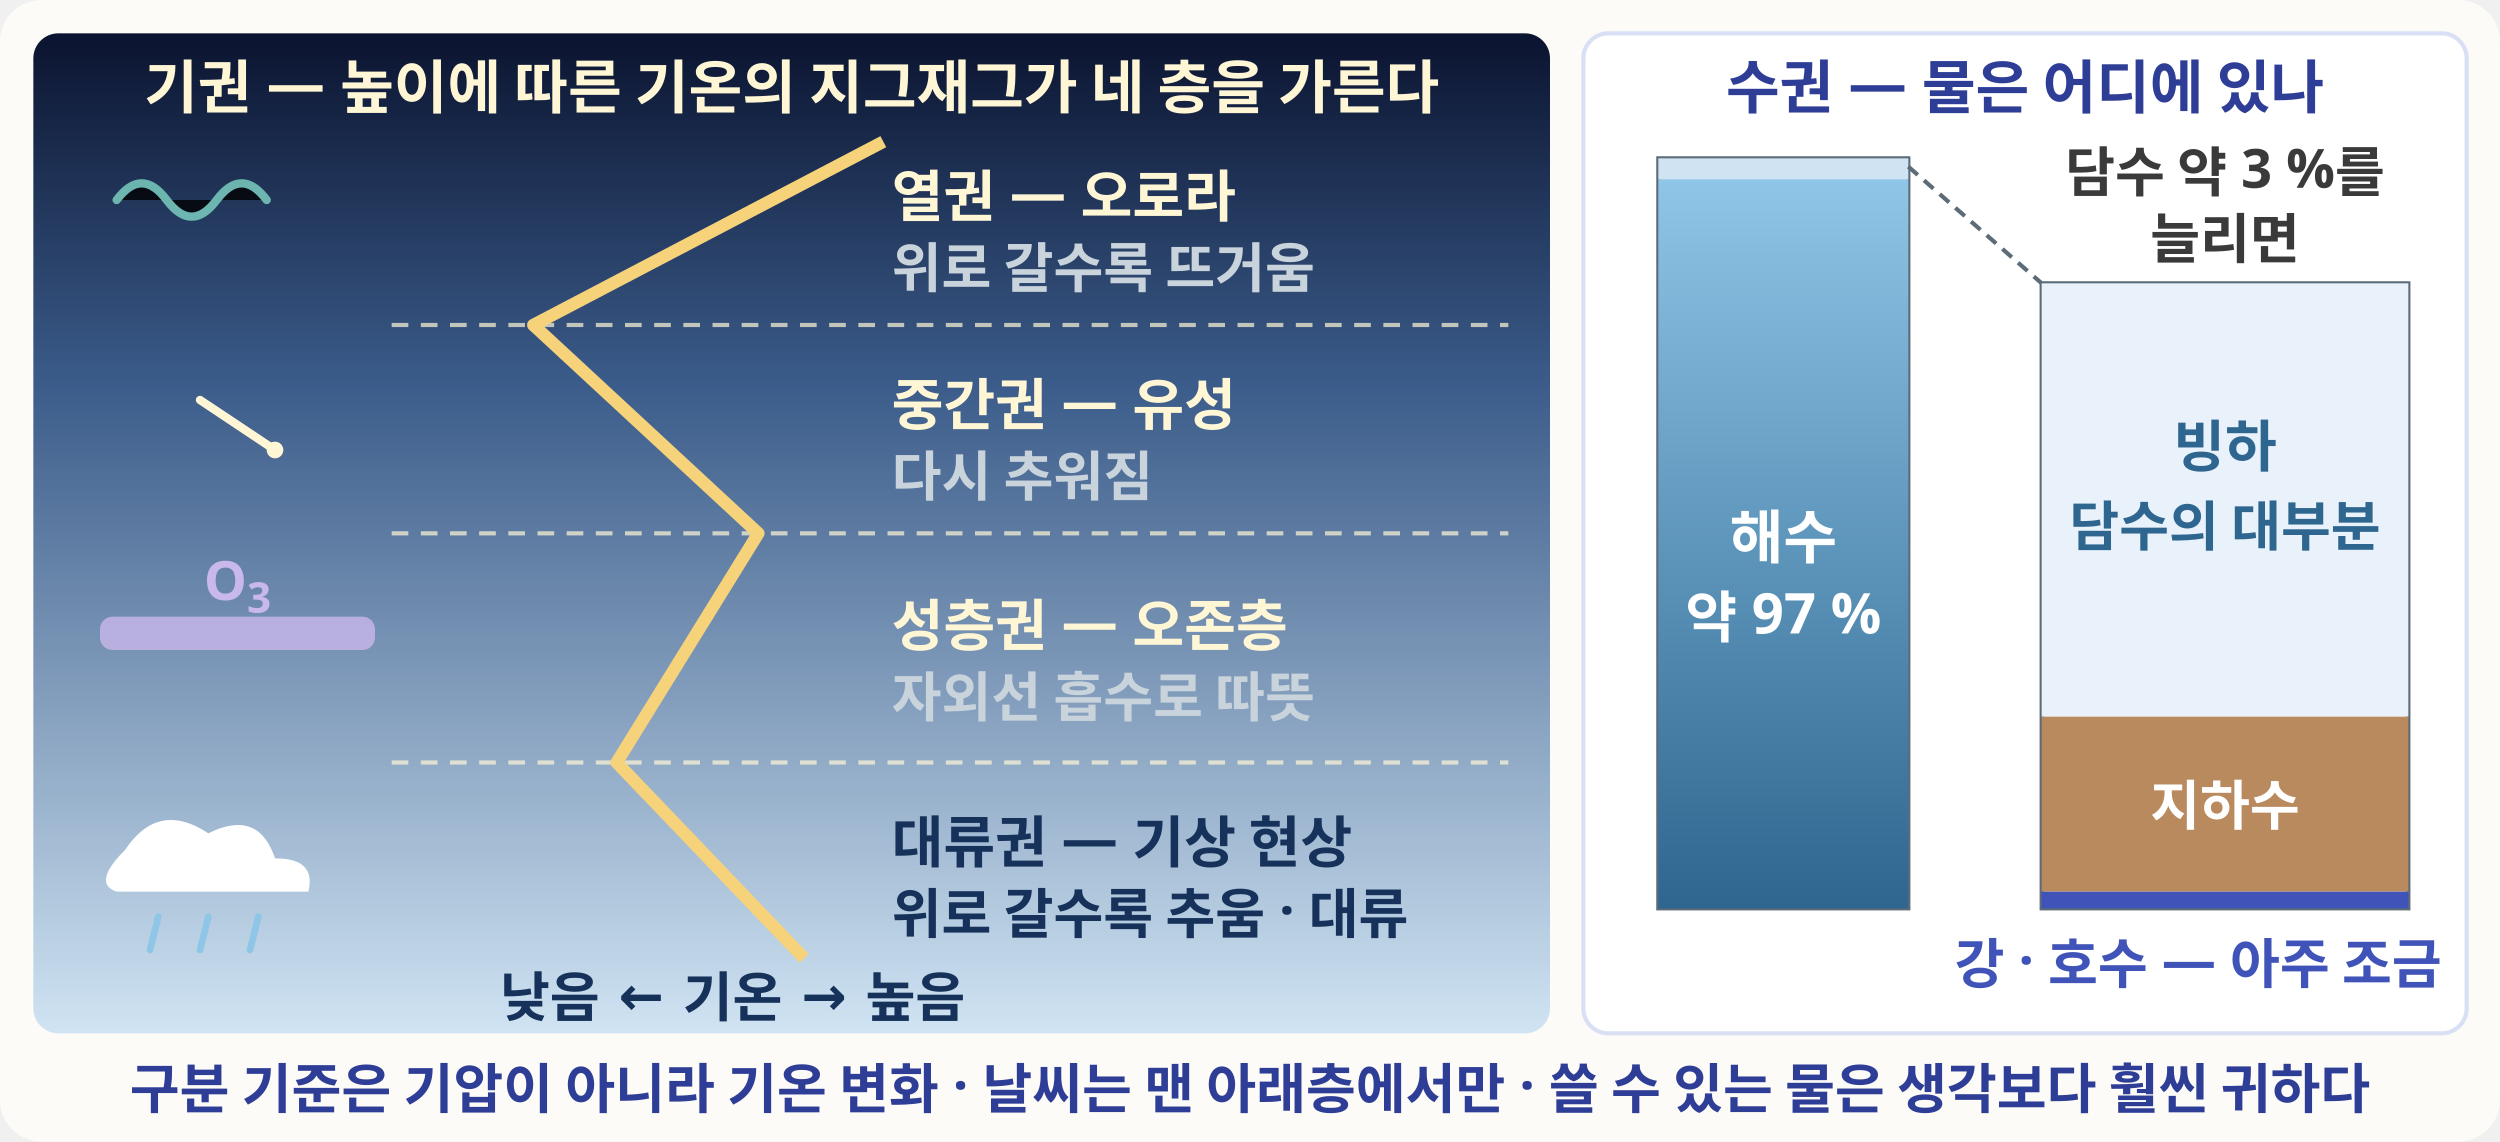
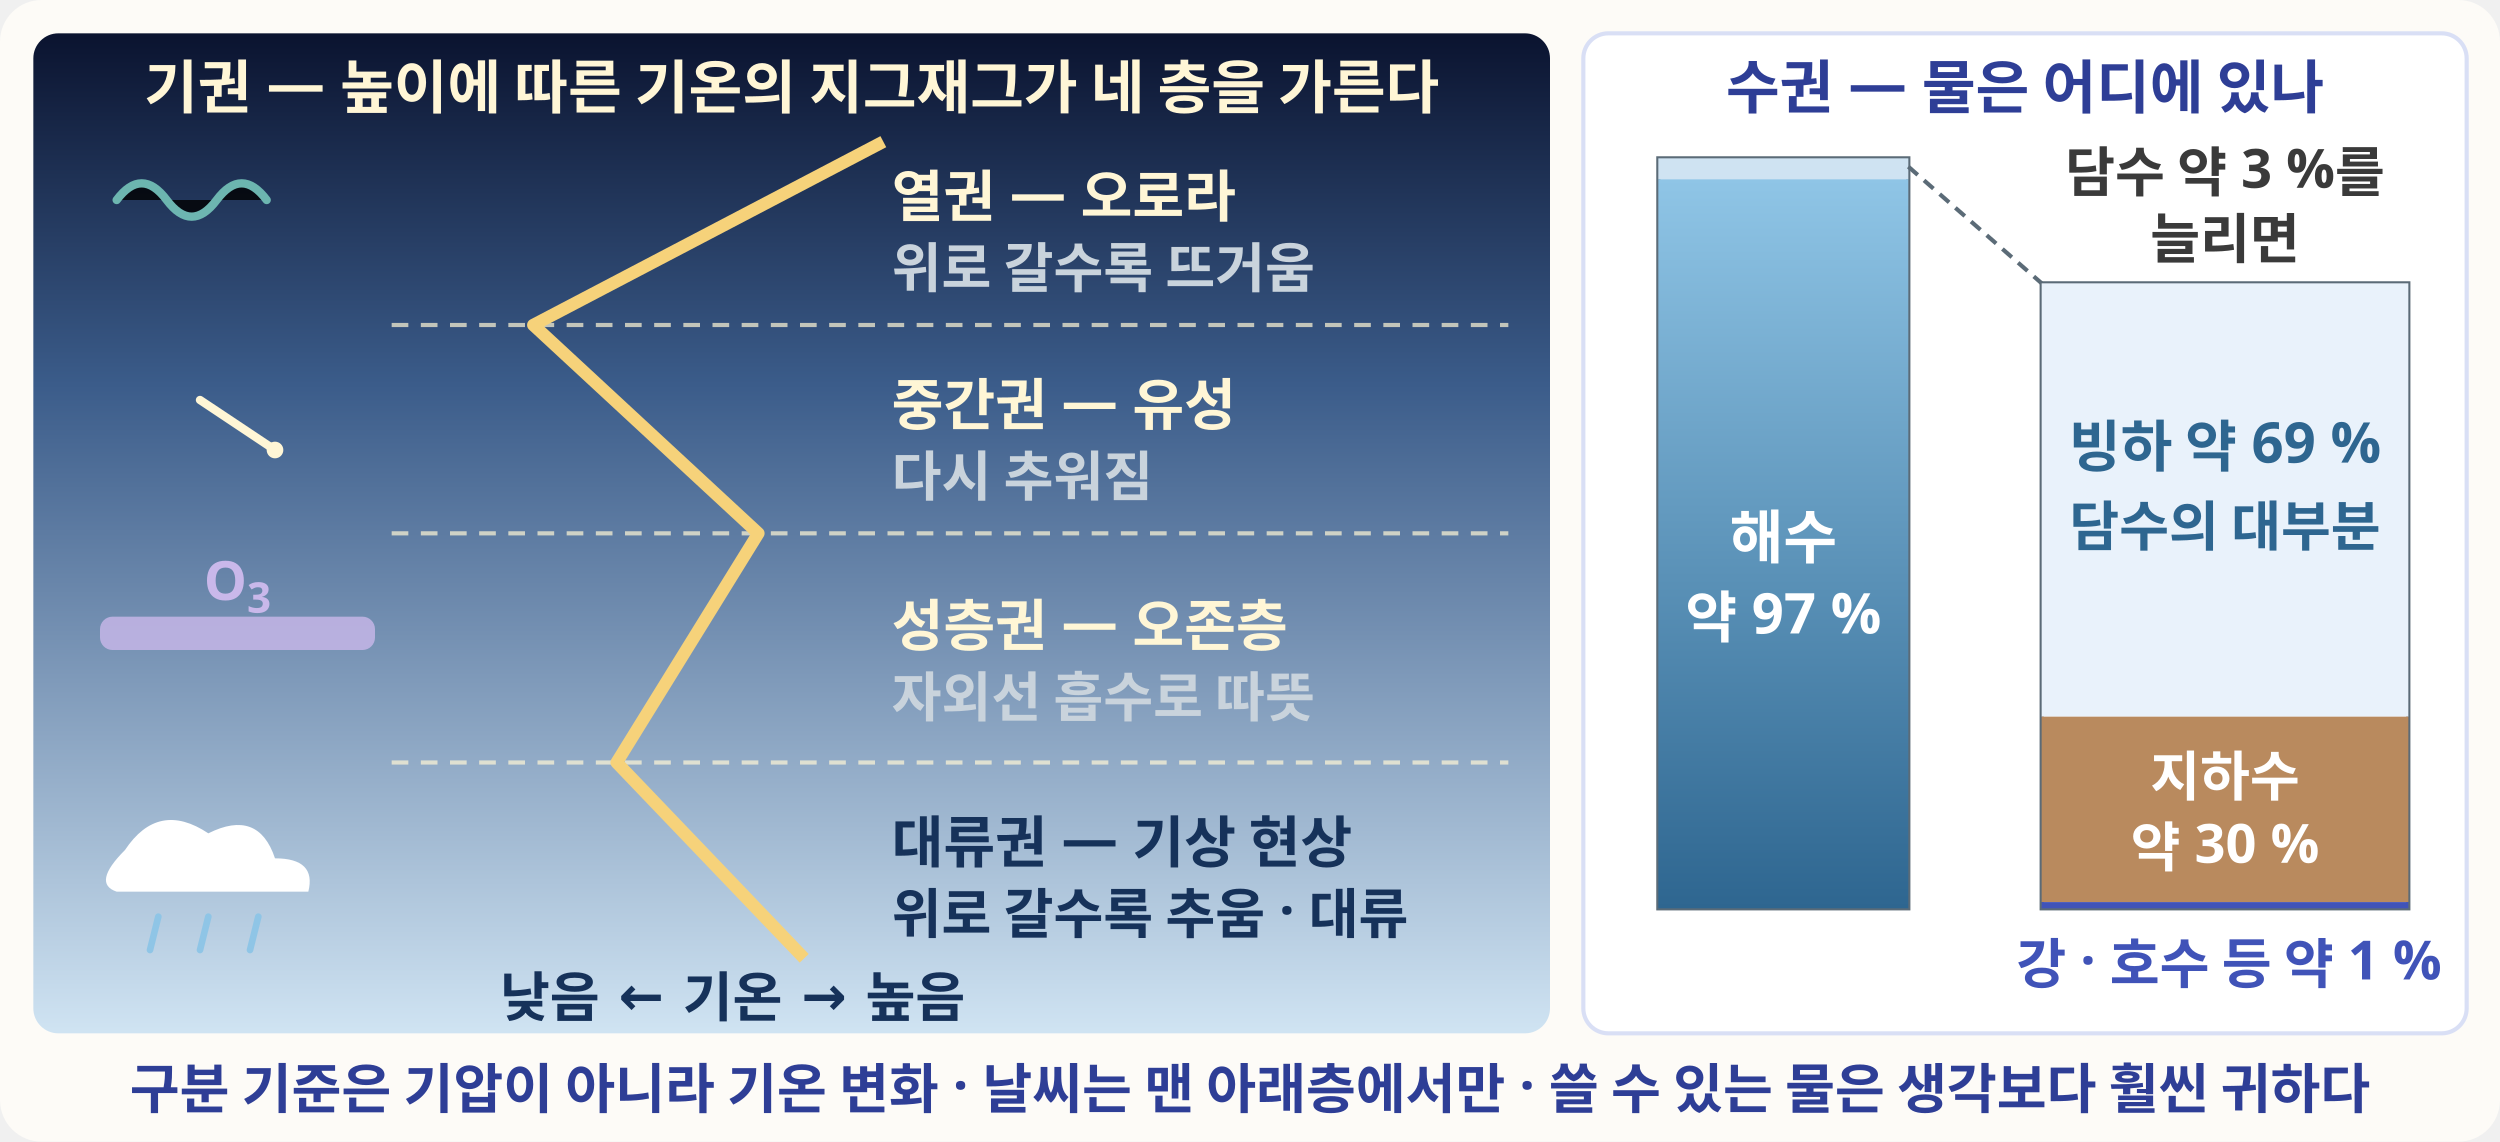
<svg width="600" height="274" viewBox="0 0 600 274" font-family="PC Sans">
  <defs>
    <linearGradient id="w2sky-1301-02" x1="0" y1="0" x2="0" y2="1">
      <stop offset="0" stop-color="#0B1430" />
      <stop offset="0.35" stop-color="#3B5C8A" />
      <stop offset="1" stop-color="#CFE3F2" />
    </linearGradient>
    <linearGradient id="w2sea-1301-02" x1="0" y1="0" x2="0" y2="1">
      <stop offset="0" stop-color="#8FC5E6" />
      <stop offset="1" stop-color="#2E6690" />
    </linearGradient>
  </defs>
  <rect width="600" height="274" rx="10" fill="#FDFBF7" />
  <g transform="translate(8,8)">
    <rect width="364" height="240" rx="6" fill="url(#w2sky-1301-02)" />
    <text x="182" y="18" text-anchor="middle" font-size="14" font-weight="900" fill="#FFF6D6">기권 — 높이에 따른 기온의 지그재그가 네 층을 가른다</text>
    <g stroke="#FFF6D6" stroke-width="1" stroke-dasharray="4 3" opacity="0.7">
      <line x1="86" y1="70" x2="354" y2="70" />
      <line x1="86" y1="120" x2="354" y2="120" />
      <line x1="86" y1="175" x2="354" y2="175" />
    </g>
    <path transform="translate(-20,0)" d="M205,222 L160,175 L194,120 L140,70 L224,26" fill="none" stroke="#F6D27A" stroke-width="3" stroke-linejoin="round" />
    <text x="112" y="236" font-size="13" font-weight="800" fill="#16325A">낮음 ← 기온 → 높음</text>
    <g font-size="13.5" font-weight="900" fill="#FFF6D6">
      <text x="206" y="44">열권 — 오로라</text>
      <text x="206" y="94">중간권 — 유성</text>
      <text x="206" y="147">성층권 — 오존층</text>
      <text x="206" y="199" fill="#16325A">대류권 — 기상 현상</text>
    </g>
    <g font-size="13" font-weight="700" fill="#C9D3DC">
      <text x="206" y="61">위로 갈수록 뜨거움</text>
      <text x="206" y="111">다시 추워짐</text>
      <text x="206" y="164">자외선 흡수로 따뜻</text>
      <text x="206" y="216" fill="#16325A">위로 갈수록 추움 · 대류</text>
    </g>
    <g stroke="#7FD6C6" stroke-width="2" stroke-linecap="round" opacity="0.8">
      <path d="M20,40 q6,-8 12,0 t12,0 t12,0" />
    </g>
    <path d="M40,88 l18,12" stroke="#FFF6D6" stroke-width="2" stroke-linecap="round" />
    <circle cx="58" cy="100" r="2" fill="#FFF6D6" />
    <rect x="16" y="140" width="66" height="8" rx="3" fill="#C9B8EA" opacity="0.8" />
    <text x="49" y="136" text-anchor="middle" font-size="13" font-weight="800" fill="#C9B8EA">O<tspan dy="0.3em" font-size="78%">3</tspan>
    </text>
    <path d="M22,196 q8,-12 20,-4 q12,-6 16,6 q10,0 8,8 h-46 q-6,-2 2,-10 z" fill="#FFFFFF" />
    <g stroke="#8FC5E6" stroke-width="1.6" stroke-linecap="round">
      <line x1="30" y1="212" x2="28" y2="220" />
      <line x1="42" y1="212" x2="40" y2="220" />
      <line x1="54" y1="212" x2="52" y2="220" />
    </g>
    <text x="72" y="12" font-size="13"> </text>
  </g>
  <g transform="translate(380,8)">
    <rect width="212" height="240" rx="6" fill="#FFFFFF" stroke="#D9DFF5" />
    <text x="106" y="18" text-anchor="middle" font-size="14" font-weight="900" fill="#2E3E96">수권 — 물은 어디에 있나</text>
    <rect x="18" y="30" width="60" height="180" fill="#E9F2FB" stroke="#5B6B77" stroke-width="1" />
    <rect x="18" y="35" width="60" height="175" fill="url(#w2sea-1301-02)" />
    <rect x="18" y="30" width="60" height="5" fill="#CFE3F2" />
    <text x="48" y="126" text-anchor="middle" font-size="14" font-weight="900" fill="#FFFFFF">해수</text>
    <text x="48" y="145" text-anchor="middle" font-size="13.5" font-weight="900" fill="#FFFFFF">약 97 %</text>
    <path d="M78,32 L110,60" stroke="#5B6B77" stroke-width="1" stroke-dasharray="3 2" />
    <rect x="110" y="60" width="88" height="150" fill="#FFFFFF" stroke="#5B6B77" stroke-width="1" />
    <rect x="110" y="60" width="88" height="104" fill="#E9F2FB" />
-     <text x="154" y="104" text-anchor="middle" font-size="13.5" font-weight="900" fill="#2E6690">빙하</text>
+     <text x="154" y="104" text-anchor="middle" font-size="13.5" font-weight="900" fill="#2E6690">빙하 약 69 %</text>
    <text x="154" y="123" text-anchor="middle" font-size="13" font-weight="800" fill="#2E6690">담수의 대부분</text>
-     <rect x="110" y="164" width="88" height="42" fill="#B98A5E" />
-     <text x="154" y="190" text-anchor="middle" font-size="13" font-weight="900" fill="#FFFFFF">지하수</text>
-     <rect x="110" y="206" width="88" height="4" fill="#4053B8" />
-     <text x="206" y="228" text-anchor="end" font-size="13" font-weight="900" fill="#4053B8">강 · 호수 — 아주 조금</text>
+     <rect x="110" y="164" width="88" height="44.5" fill="#B98A5E" />
+     <text x="154" y="183" text-anchor="middle" font-size="13" font-weight="900" fill="#FFFFFF">지하수</text>
+     <text x="154" y="200" text-anchor="middle" font-size="13" font-weight="800" fill="#FFFFFF">약 30 %</text>
+     <rect x="110" y="208.5" width="88" height="1.5" fill="#4053B8" />
+     <text x="206" y="228" text-anchor="end" font-size="13" font-weight="900" fill="#4053B8">강 · 호수 등 약 1 %</text>
    <text x="154" y="38" text-anchor="middle" font-size="13" font-weight="900" fill="#3A3A3A">담수 약 3 %를<tspan x="154" dy="16">늘리면</tspan>
    </text>
  </g>
  <text x="300" y="266" text-anchor="middle" font-size="13" font-weight="900" fill="#2E3E96">구분 기준은 기압이 아니라 기온 변화 · 날씨는 맨 아래층에서만 · 쓸 수 있는 물은 생각보다 훨씬 귀하다</text>
</svg>
